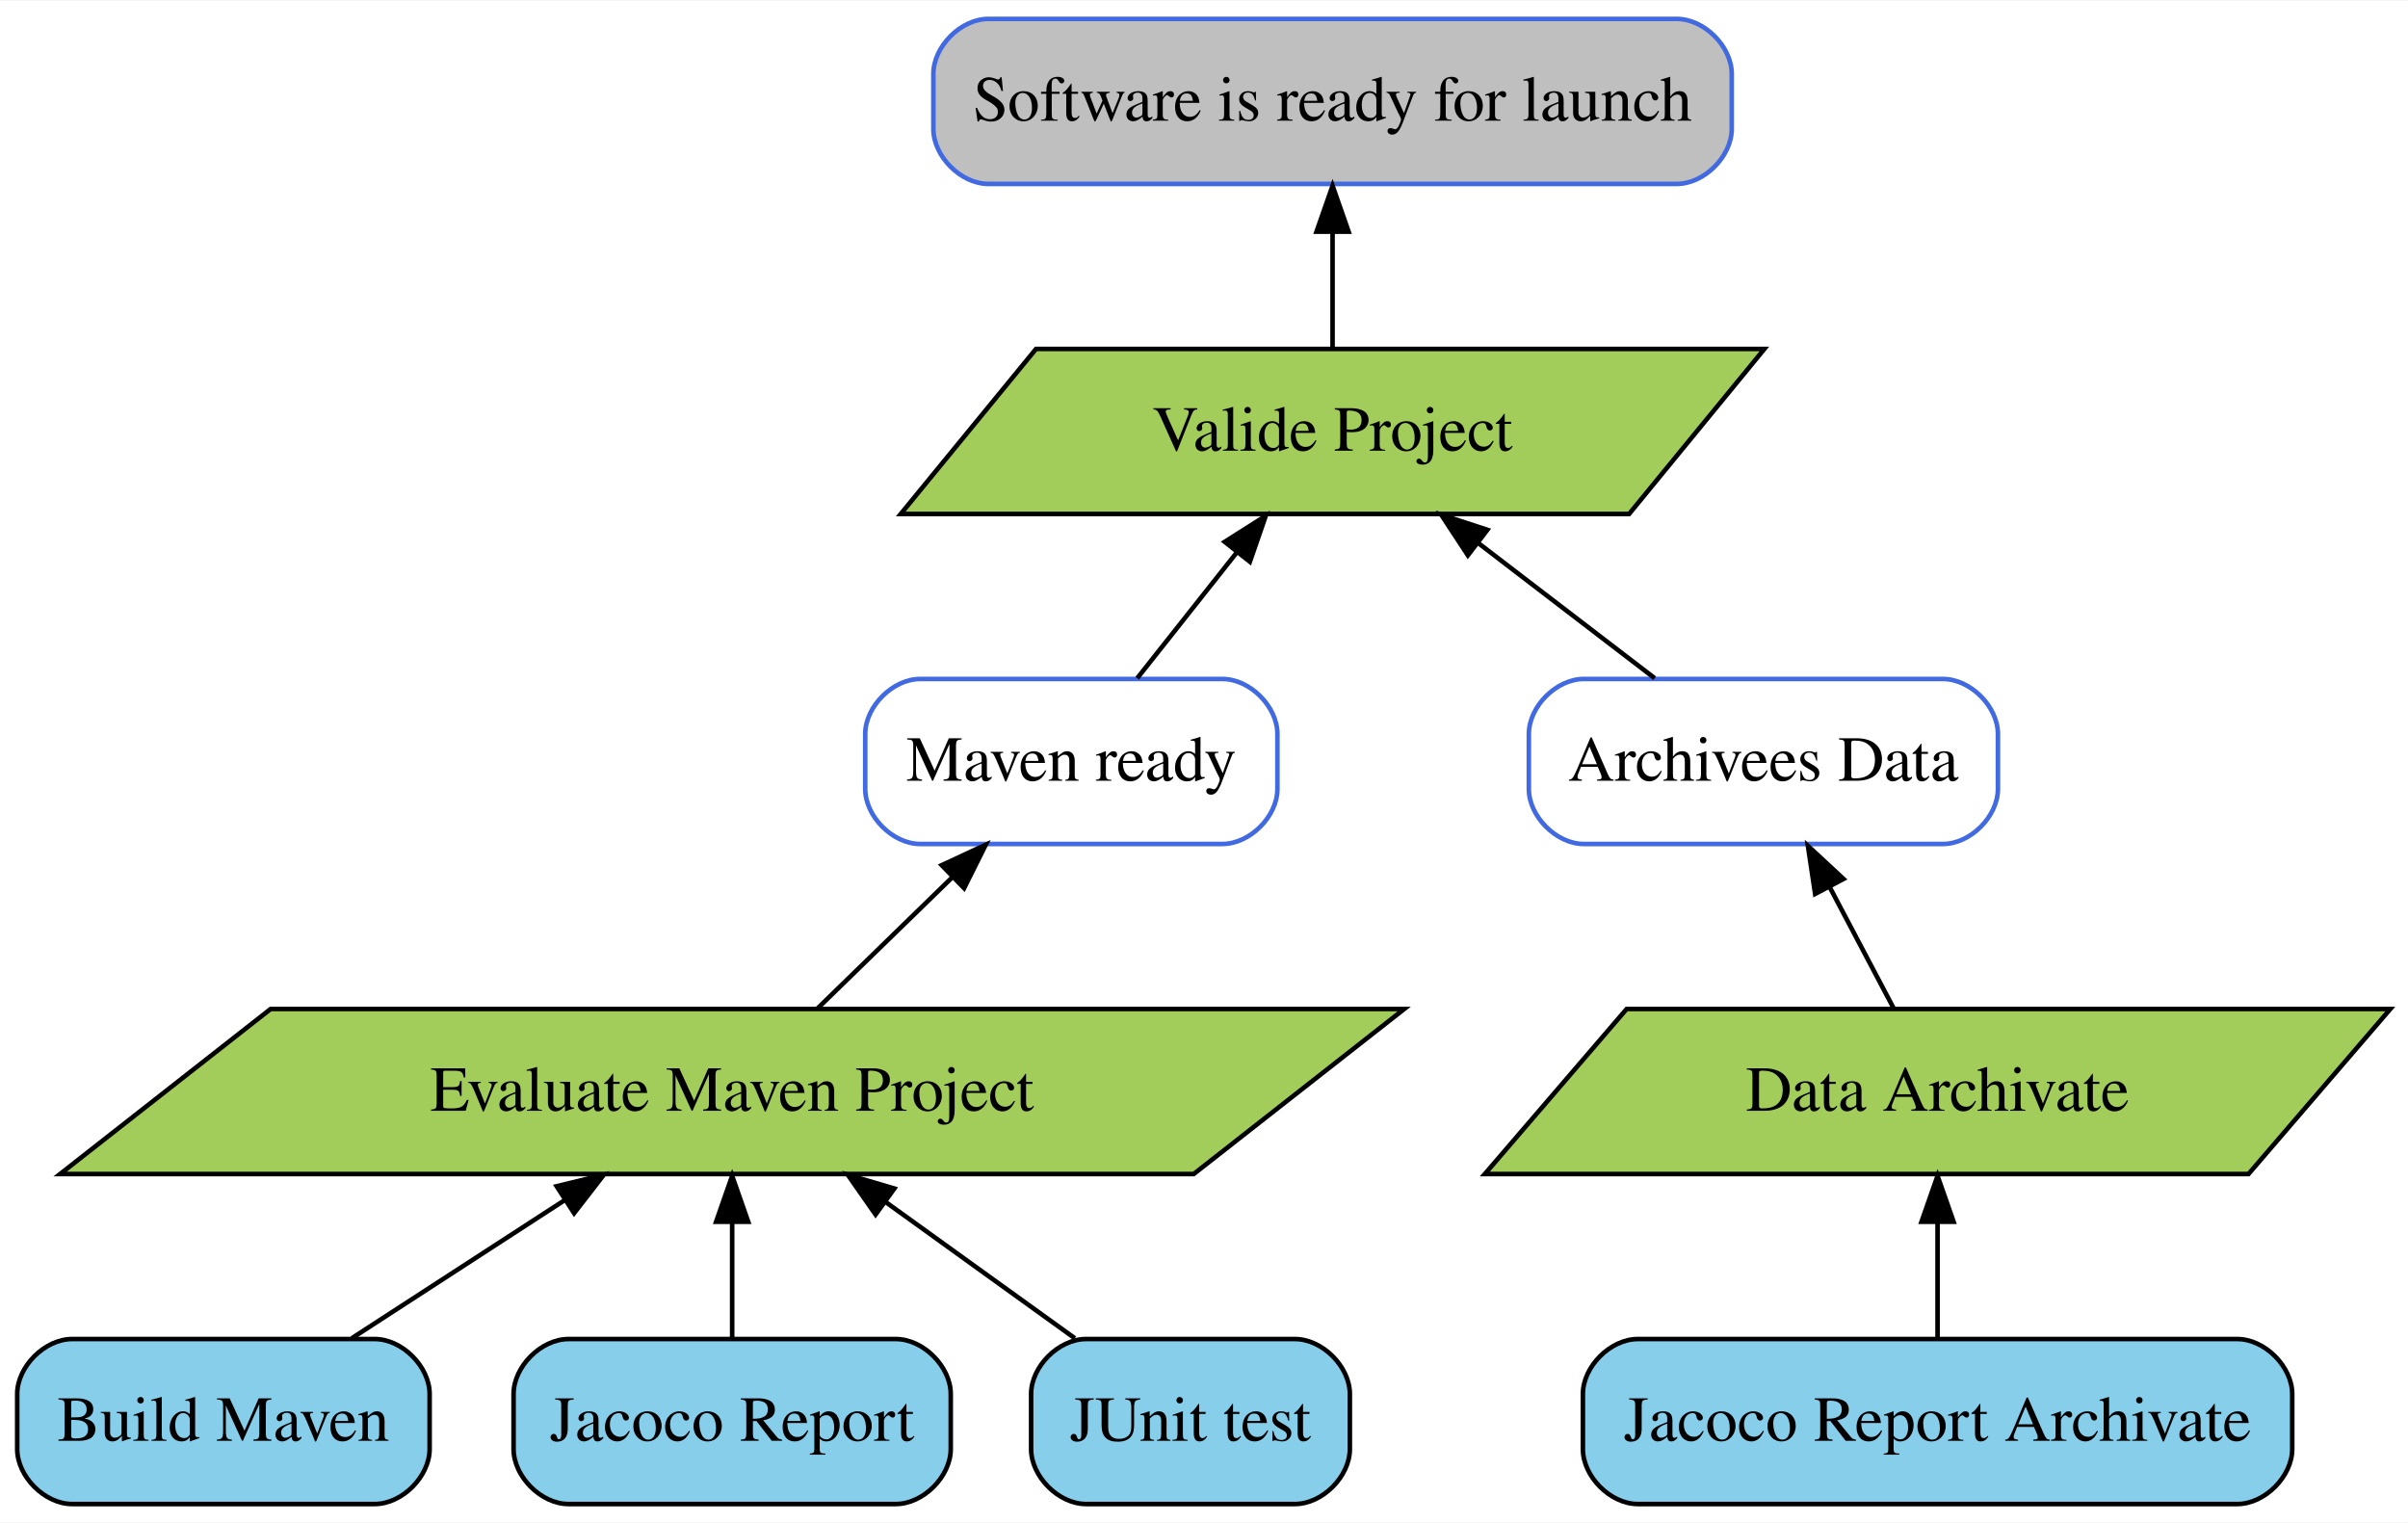
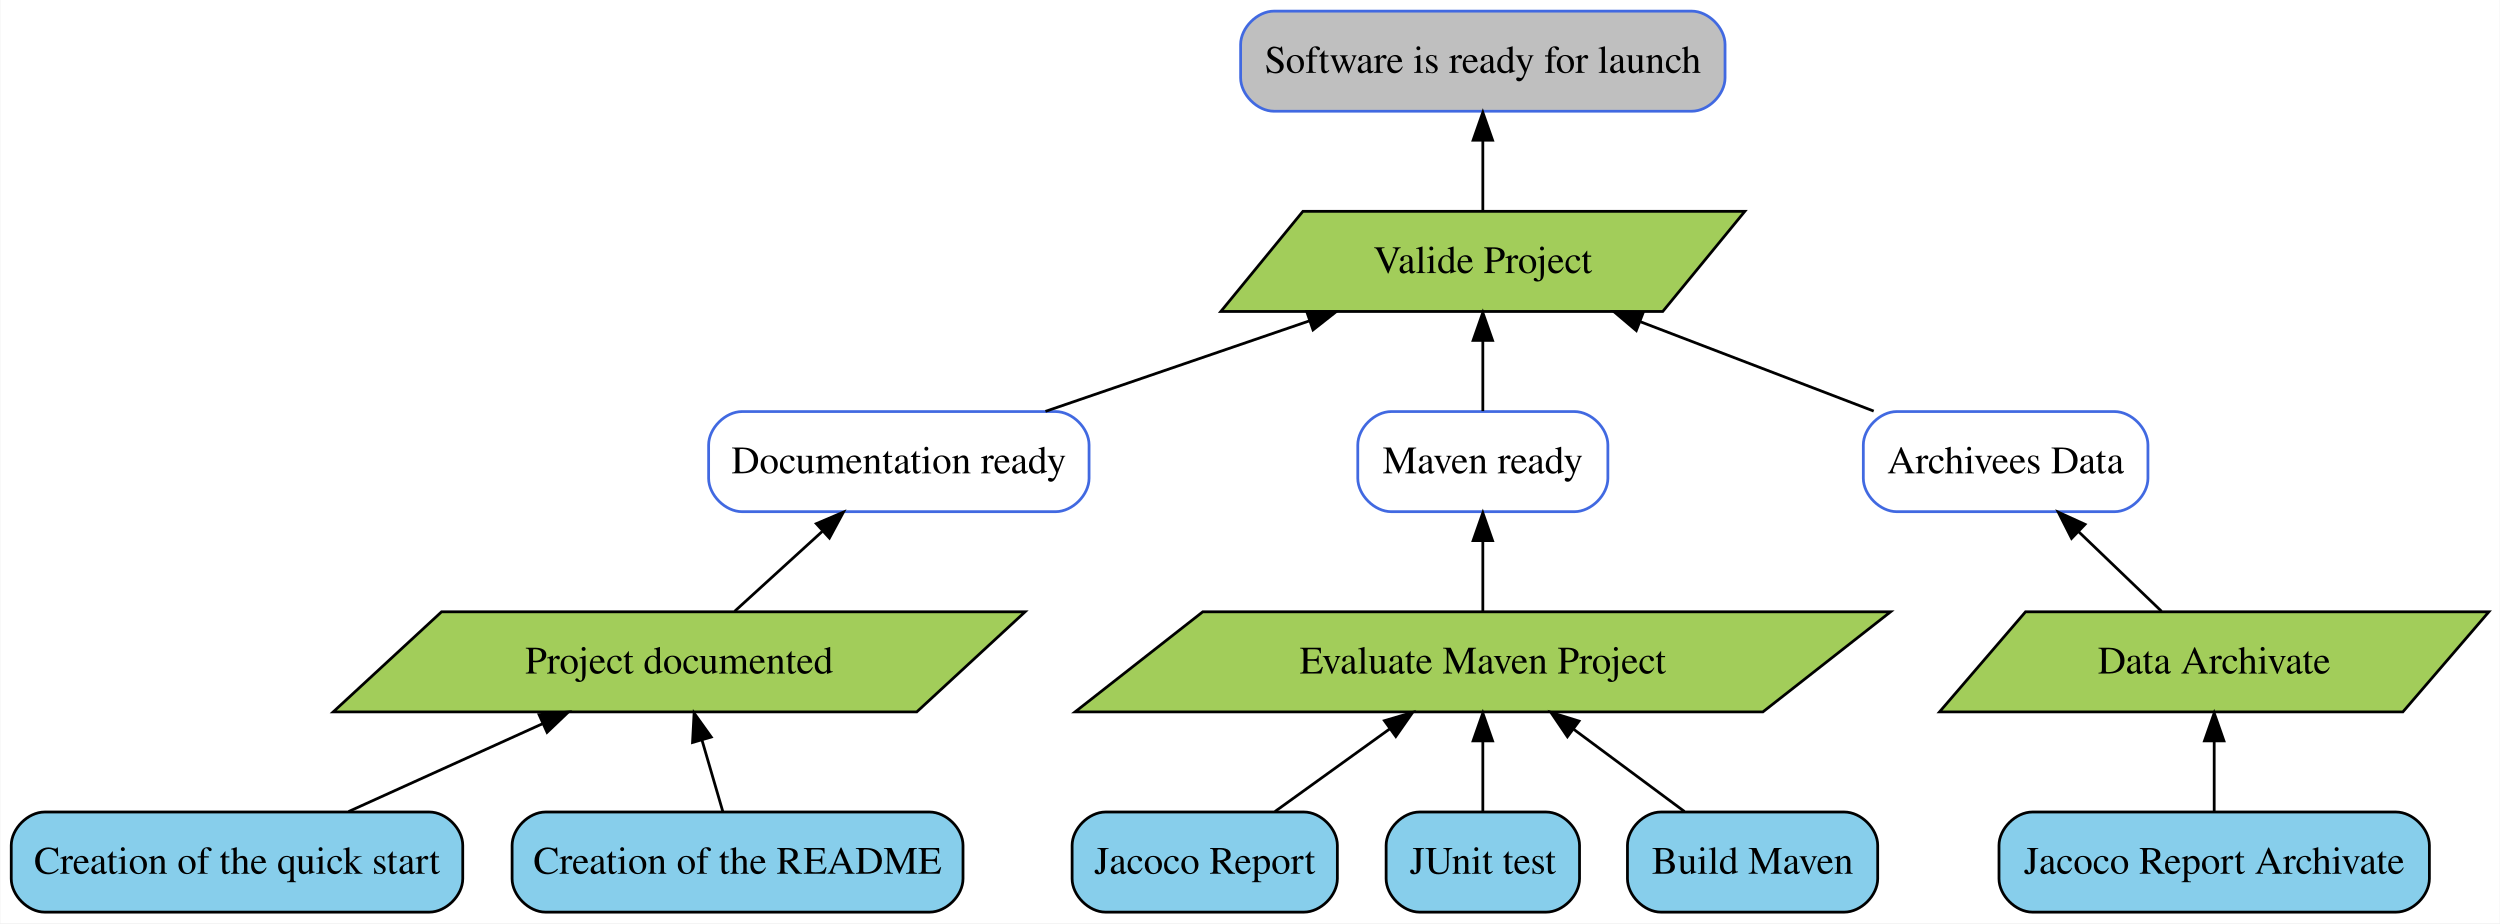
- <svg xmlns="http://www.w3.org/2000/svg" width="525px" height="332px" viewBox="0.00 0.00 525.39 332.00">
+ <svg xmlns="http://www.w3.org/2000/svg" width="899px" height="332px" viewBox="0.00 0.00 898.73 332.00">
  <g id="graph0" class="graph" transform="scale(1.0 1.0) rotate(0) translate(4 328)">
-     <polygon fill="#ffffff" stroke="transparent" points="-4,4 -4,-328 521.387,-328 521.387,4 -4,4" />
+     <polygon fill="#ffffff" stroke="transparent" points="-4,4 -4,-328 894.731,-328 894.731,4 -4,4" />
    <g id="node1" class="node">
-       <path fill="transparent" stroke="#4169e1" d="M419.919,-180C419.919,-180 341.573,-180 341.573,-180 335.573,-180 329.573,-174 329.573,-168 329.573,-168 329.573,-156 329.573,-156 329.573,-150 335.573,-144 341.573,-144 341.573,-144 419.919,-144 419.919,-144 425.919,-144 431.919,-150 431.919,-156 431.919,-156 431.919,-168 431.919,-168 431.919,-174 425.919,-180 419.919,-180" />
-       <text text-anchor="middle" x="380.746" y="-157.8" font-family="Times,serif" font-size="14.00" fill="#000000">Archivees Data</text>
+       <path fill="transparent" stroke="#4169e1" d="M756.263,-180C756.263,-180 677.917,-180 677.917,-180 671.917,-180 665.917,-174 665.917,-168 665.917,-168 665.917,-156 665.917,-156 665.917,-150 671.917,-144 677.917,-144 677.917,-144 756.263,-144 756.263,-144 762.263,-144 768.263,-150 768.263,-156 768.263,-156 768.263,-168 768.263,-168 768.263,-174 762.263,-180 756.263,-180" />
+       <text text-anchor="middle" x="717.09" y="-157.8" font-family="Times,serif" font-size="14.00" fill="#000000">Archivees Data</text>
    </g>
    <g id="node2" class="node">
-       <polygon fill="#a2cd5a" stroke="#000000" points="380.96,-252 222.042,-252 192.532,-216 351.45,-216 380.96,-252" />
-       <text text-anchor="middle" x="286.746" y="-229.8" font-family="Times,serif" font-size="14.00" fill="#000000">Valide Project</text>
+       <polygon fill="#a2cd5a" stroke="#000000" points="623.304,-252 464.386,-252 434.876,-216 593.793,-216 623.304,-252" />
+       <text text-anchor="middle" x="529.09" y="-229.8" font-family="Times,serif" font-size="14.00" fill="#000000">Valide Project</text>
    </g>
    <g id="edge1" class="edge">
-       <path fill="none" stroke="#000000" d="M357.026,-180.169C345.336,-189.122 331.077,-200.044 318.465,-209.704" />
-       <polygon fill="#000000" stroke="#000000" points="316.269,-206.978 310.458,-215.837 320.526,-212.535 316.269,-206.978" />
+       <path fill="none" stroke="#000000" d="M669.649,-180.169C644.17,-189.927 612.585,-202.023 585.814,-212.276" />
+       <polygon fill="#000000" stroke="#000000" points="584.276,-209.117 576.189,-215.962 586.779,-215.654 584.276,-209.117" />
    </g>
    <g id="node3" class="node">
-       <path fill="#bfbfbf" stroke="#4169e1" d="M361.842,-324C361.842,-324 211.649,-324 211.649,-324 205.649,-324 199.649,-318 199.649,-312 199.649,-312 199.649,-300 199.649,-300 199.649,-294 205.649,-288 211.649,-288 211.649,-288 361.842,-288 361.842,-288 367.842,-288 373.842,-294 373.842,-300 373.842,-300 373.842,-312 373.842,-312 373.842,-318 367.842,-324 361.842,-324" />
-       <text text-anchor="middle" x="286.746" y="-301.8" font-family="Times,serif" font-size="14.00" fill="#000000">Software is ready for launch</text>
+       <path fill="#bfbfbf" stroke="#4169e1" d="M604.187,-324C604.187,-324 453.993,-324 453.993,-324 447.993,-324 441.993,-318 441.993,-312 441.993,-312 441.993,-300 441.993,-300 441.993,-294 447.993,-288 453.993,-288 453.993,-288 604.187,-288 604.187,-288 610.187,-288 616.187,-294 616.187,-300 616.187,-300 616.187,-312 616.187,-312 616.187,-318 610.187,-324 604.187,-324" />
+       <text text-anchor="middle" x="529.09" y="-301.8" font-family="Times,serif" font-size="14.00" fill="#000000">Software is ready for launch</text>
    </g>
    <g id="edge2" class="edge">
-       <path fill="none" stroke="#000000" d="M286.746,-252.169C286.746,-259.869 286.746,-269.026 286.746,-277.583" />
-       <polygon fill="#000000" stroke="#000000" points="283.246,-277.587 286.746,-287.587 290.246,-277.587 283.246,-277.587" />
+       <path fill="none" stroke="#000000" d="M529.09,-252.169C529.09,-259.869 529.09,-269.026 529.09,-277.583" />
+       <polygon fill="#000000" stroke="#000000" points="525.59,-277.587 529.09,-287.587 532.59,-277.587 525.59,-277.587" />
    </g>
    <g id="node4" class="node">
-       <path fill="#87ceeb" stroke="#000000" d="M77.739,-36C77.739,-36 11.753,-36 11.753,-36 5.753,-36 -.247,-30 -.247,-24 -.247,-24 -.247,-12 -.247,-12 -.247,-6 5.753,0 11.753,0 11.753,0 77.739,0 77.739,0 83.739,0 89.739,-6 89.739,-12 89.739,-12 89.739,-24 89.739,-24 89.739,-30 83.739,-36 77.739,-36" />
-       <text text-anchor="middle" x="44.746" y="-13.8" font-family="Times,serif" font-size="14.00" fill="#000000">Build Maven</text>
+       <path fill="#87ceeb" stroke="#000000" d="M150.269,-36C150.269,-36 11.91,-36 11.91,-36 5.91,-36 -.09,-30 -.09,-24 -.09,-24 -.09,-12 -.09,-12 -.09,-6 5.91,0 11.91,0 11.91,0 150.269,0 150.269,0 156.269,0 162.269,-6 162.269,-12 162.269,-12 162.269,-24 162.269,-24 162.269,-30 156.269,-36 150.269,-36" />
+       <text text-anchor="middle" x="81.09" y="-13.8" font-family="Times,serif" font-size="14.00" fill="#000000">Creation of the quick start</text>
    </g>
    <g id="node5" class="node">
-       <polygon fill="#a2cd5a" stroke="#000000" points="302.381,-108 55.041,-108 9.111,-72 256.451,-72 302.381,-108" />
-       <text text-anchor="middle" x="155.746" y="-85.8" font-family="Times,serif" font-size="14.00" fill="#000000">Evaluate Maven Project</text>
+       <polygon fill="#a2cd5a" stroke="#000000" points="364.495,-108 154.651,-108 115.684,-72 325.528,-72 364.495,-108" />
+       <text text-anchor="middle" x="240.09" y="-85.8" font-family="Times,serif" font-size="14.00" fill="#000000">Project documented</text>
    </g>
    <g id="edge3" class="edge">
-       <path fill="none" stroke="#000000" d="M72.756,-36.169C86.822,-45.293 104.04,-56.461 119.139,-66.255" />
-       <polygon fill="#000000" stroke="#000000" points="117.451,-69.332 127.745,-71.837 121.26,-63.459 117.451,-69.332" />
+       <path fill="none" stroke="#000000" d="M121.212,-36.169C142.383,-45.755 168.538,-57.599 190.92,-67.734" />
+       <polygon fill="#000000" stroke="#000000" points="189.703,-71.025 200.256,-71.962 192.59,-64.648 189.703,-71.025" />
    </g>
    <g id="node6" class="node">
-       <path fill="transparent" stroke="#4169e1" d="M262.711,-180C262.711,-180 196.781,-180 196.781,-180 190.781,-180 184.781,-174 184.781,-168 184.781,-168 184.781,-156 184.781,-156 184.781,-150 190.781,-144 196.781,-144 196.781,-144 262.711,-144 262.711,-144 268.711,-144 274.711,-150 274.711,-156 274.711,-156 274.711,-168 274.711,-168 274.711,-174 268.711,-180 262.711,-180" />
-       <text text-anchor="middle" x="229.746" y="-157.8" font-family="Times,serif" font-size="14.00" fill="#000000">Maven ready</text>
+       <path fill="transparent" stroke="#4169e1" d="M375.492,-180C375.492,-180 262.687,-180 262.687,-180 256.687,-180 250.687,-174 250.687,-168 250.687,-168 250.687,-156 250.687,-156 250.687,-150 256.687,-144 262.687,-144 262.687,-144 375.492,-144 375.492,-144 381.492,-144 387.492,-150 387.492,-156 387.492,-156 387.492,-168 387.492,-168 387.492,-174 381.492,-180 375.492,-180" />
+       <text text-anchor="middle" x="319.09" y="-157.8" font-family="Times,serif" font-size="14.00" fill="#000000">Documentation ready</text>
    </g>
    <g id="edge4" class="edge">
-       <path fill="none" stroke="#000000" d="M174.419,-108.169C183.271,-116.781 193.994,-127.215 203.635,-136.595" />
-       <polygon fill="#000000" stroke="#000000" points="201.47,-139.372 211.078,-143.837 206.352,-134.355 201.47,-139.372" />
+       <path fill="none" stroke="#000000" d="M260.025,-108.169C269.568,-116.866 281.15,-127.422 291.52,-136.874" />
+       <polygon fill="#000000" stroke="#000000" points="289.413,-139.688 299.161,-143.837 294.128,-134.514 289.413,-139.688" />
    </g>
    <g id="edge5" class="edge">
-       <path fill="none" stroke="#000000" d="M244.129,-180.169C250.694,-188.461 258.596,-198.443 265.804,-207.547" />
-       <polygon fill="#000000" stroke="#000000" points="263.217,-209.919 272.169,-215.587 268.706,-205.574 263.217,-209.919" />
+       <path fill="none" stroke="#000000" d="M371.811,-180.076C400.644,-189.961 436.538,-202.268 466.753,-212.627" />
+       <polygon fill="#000000" stroke="#000000" points="465.753,-215.984 476.347,-215.917 468.023,-209.363 465.753,-215.984" />
    </g>
    <g id="node7" class="node">
-       <path fill="#87ceeb" stroke="#000000" d="M484.129,-36C484.129,-36 353.362,-36 353.362,-36 347.362,-36 341.362,-30 341.362,-24 341.362,-24 341.362,-12 341.362,-12 341.362,-6 347.362,0 353.362,0 353.362,0 484.129,0 484.129,0 490.129,0 496.129,-6 496.129,-12 496.129,-12 496.129,-24 496.129,-24 496.129,-30 490.129,-36 484.129,-36" />
-       <text text-anchor="middle" x="418.746" y="-13.8" font-family="Times,serif" font-size="14.00" fill="#000000">Jacoco Report Archivate</text>
+       <path fill="#87ceeb" stroke="#000000" d="M464.781,-36C464.781,-36 393.399,-36 393.399,-36 387.399,-36 381.399,-30 381.399,-24 381.399,-24 381.399,-12 381.399,-12 381.399,-6 387.399,0 393.399,0 393.399,0 464.781,0 464.781,0 470.781,0 476.781,-6 476.781,-12 476.781,-12 476.781,-24 476.781,-24 476.781,-30 470.781,-36 464.781,-36" />
+       <text text-anchor="middle" x="429.09" y="-13.8" font-family="Times,serif" font-size="14.00" fill="#000000">Jacoco Report</text>
    </g>
    <g id="node8" class="node">
-       <polygon fill="#a2cd5a" stroke="#000000" points="517.528,-108 350.905,-108 319.964,-72 486.587,-72 517.528,-108" />
-       <text text-anchor="middle" x="418.746" y="-85.8" font-family="Times,serif" font-size="14.00" fill="#000000">Data Archivate</text>
+       <polygon fill="#a2cd5a" stroke="#000000" points="675.725,-108 428.385,-108 382.455,-72 629.795,-72 675.725,-108" />
+       <text text-anchor="middle" x="529.09" y="-85.8" font-family="Times,serif" font-size="14.00" fill="#000000">Evaluate Maven Project</text>
    </g>
    <g id="edge6" class="edge">
-       <path fill="none" stroke="#000000" d="M418.746,-36.169C418.746,-43.869 418.746,-53.026 418.746,-61.583" />
-       <polygon fill="#000000" stroke="#000000" points="415.246,-61.587 418.746,-71.587 422.246,-61.587 415.246,-61.587" />
+       <path fill="none" stroke="#000000" d="M454.324,-36.169C466.878,-45.207 482.218,-56.252 495.729,-65.98" />
+       <polygon fill="#000000" stroke="#000000" points="493.703,-68.835 503.864,-71.837 497.793,-63.154 493.703,-68.835" />
+     </g>
+     <g id="node9" class="node">
+       <path fill="transparent" stroke="#4169e1" d="M562.055,-180C562.055,-180 496.125,-180 496.125,-180 490.125,-180 484.125,-174 484.125,-168 484.125,-168 484.125,-156 484.125,-156 484.125,-150 490.125,-144 496.125,-144 496.125,-144 562.055,-144 562.055,-144 568.055,-144 574.055,-150 574.055,-156 574.055,-156 574.055,-168 574.055,-168 574.055,-174 568.055,-180 562.055,-180" />
+       <text text-anchor="middle" x="529.09" y="-157.8" font-family="Times,serif" font-size="14.00" fill="#000000">Maven ready</text>
    </g>
    <g id="edge7" class="edge">
-       <path fill="none" stroke="#000000" d="M409.157,-108.169C404.914,-116.207 399.834,-125.833 395.15,-134.708" />
-       <polygon fill="#000000" stroke="#000000" points="392.036,-133.109 390.464,-143.587 398.227,-136.376 392.036,-133.109" />
-     </g>
-     <g id="node9" class="node">
-       <path fill="#87ceeb" stroke="#000000" d="M191.437,-36C191.437,-36 120.055,-36 120.055,-36 114.055,-36 108.055,-30 108.055,-24 108.055,-24 108.055,-12 108.055,-12 108.055,-6 114.055,0 120.055,0 120.055,0 191.437,0 191.437,0 197.437,0 203.437,-6 203.437,-12 203.437,-12 203.437,-24 203.437,-24 203.437,-30 197.437,-36 191.437,-36" />
-       <text text-anchor="middle" x="155.746" y="-13.8" font-family="Times,serif" font-size="14.00" fill="#000000">Jacoco Report</text>
+       <path fill="none" stroke="#000000" d="M529.09,-108.169C529.09,-115.869 529.09,-125.026 529.09,-133.583" />
+       <polygon fill="#000000" stroke="#000000" points="525.59,-133.587 529.09,-143.587 532.59,-133.587 525.59,-133.587" />
    </g>
    <g id="edge8" class="edge">
-       <path fill="none" stroke="#000000" d="M155.746,-36.169C155.746,-43.869 155.746,-53.026 155.746,-61.583" />
-       <polygon fill="#000000" stroke="#000000" points="152.246,-61.587 155.746,-71.587 159.246,-61.587 152.246,-61.587" />
+       <path fill="none" stroke="#000000" d="M529.09,-180.169C529.09,-187.869 529.09,-197.026 529.09,-205.583" />
+       <polygon fill="#000000" stroke="#000000" points="525.59,-205.587 529.09,-215.587 532.59,-205.587 525.59,-205.587" />
    </g>
    <g id="node10" class="node">
-       <path fill="#87ceeb" stroke="#000000" d="M278.519,-36C278.519,-36 232.972,-36 232.972,-36 226.972,-36 220.972,-30 220.972,-24 220.972,-24 220.972,-12 220.972,-12 220.972,-6 226.972,0 232.972,0 232.972,0 278.519,0 278.519,0 284.519,0 290.519,-6 290.519,-12 290.519,-12 290.519,-24 290.519,-24 290.519,-30 284.519,-36 278.519,-36" />
-       <text text-anchor="middle" x="255.746" y="-13.8" font-family="Times,serif" font-size="14.00" fill="#000000">JUnit test</text>
+       <path fill="#87ceeb" stroke="#000000" d="M551.863,-36C551.863,-36 506.317,-36 506.317,-36 500.317,-36 494.317,-30 494.317,-24 494.317,-24 494.317,-12 494.317,-12 494.317,-6 500.317,0 506.317,0 506.317,0 551.863,0 551.863,0 557.863,0 563.863,-6 563.863,-12 563.863,-12 563.863,-24 563.863,-24 563.863,-30 557.863,-36 551.863,-36" />
+       <text text-anchor="middle" x="529.09" y="-13.8" font-family="Times,serif" font-size="14.00" fill="#000000">JUnit test</text>
    </g>
    <g id="edge9" class="edge">
-       <path fill="none" stroke="#000000" d="M230.512,-36.169C217.958,-45.207 202.618,-56.252 189.107,-65.98" />
-       <polygon fill="#000000" stroke="#000000" points="187.042,-63.154 180.972,-71.837 191.132,-68.835 187.042,-63.154" />
+       <path fill="none" stroke="#000000" d="M529.09,-36.169C529.09,-43.869 529.09,-53.026 529.09,-61.583" />
+       <polygon fill="#000000" stroke="#000000" points="525.59,-61.587 529.09,-71.587 532.59,-61.587 525.59,-61.587" />
+     </g>
+     <g id="node11" class="node">
+       <path fill="#87ceeb" stroke="#000000" d="M659.083,-36C659.083,-36 593.097,-36 593.097,-36 587.097,-36 581.097,-30 581.097,-24 581.097,-24 581.097,-12 581.097,-12 581.097,-6 587.097,0 593.097,0 593.097,0 659.083,0 659.083,0 665.083,0 671.083,-6 671.083,-12 671.083,-12 671.083,-24 671.083,-24 671.083,-30 665.083,-36 659.083,-36" />
+       <text text-anchor="middle" x="626.09" y="-13.8" font-family="Times,serif" font-size="14.00" fill="#000000">Build Maven</text>
+     </g>
+     <g id="edge10" class="edge">
+       <path fill="none" stroke="#000000" d="M601.613,-36.169C589.55,-45.122 574.836,-56.044 561.821,-65.704" />
+       <polygon fill="#000000" stroke="#000000" points="559.503,-63.066 553.559,-71.837 563.675,-68.687 559.503,-63.066" />
+     </g>
+     <g id="node12" class="node">
+       <path fill="#87ceeb" stroke="#000000" d="M857.473,-36C857.473,-36 726.706,-36 726.706,-36 720.706,-36 714.706,-30 714.706,-24 714.706,-24 714.706,-12 714.706,-12 714.706,-6 720.706,0 726.706,0 726.706,0 857.473,0 857.473,0 863.473,0 869.473,-6 869.473,-12 869.473,-12 869.473,-24 869.473,-24 869.473,-30 863.473,-36 857.473,-36" />
+       <text text-anchor="middle" x="792.09" y="-13.8" font-family="Times,serif" font-size="14.00" fill="#000000">Jacoco Report Archivate</text>
+     </g>
+     <g id="node13" class="node">
+       <polygon fill="#a2cd5a" stroke="#000000" points="890.872,-108 724.249,-108 693.308,-72 859.931,-72 890.872,-108" />
+       <text text-anchor="middle" x="792.09" y="-85.8" font-family="Times,serif" font-size="14.00" fill="#000000">Data Archivate</text>
+     </g>
+     <g id="edge11" class="edge">
+       <path fill="none" stroke="#000000" d="M792.09,-36.169C792.09,-43.869 792.09,-53.026 792.09,-61.583" />
+       <polygon fill="#000000" stroke="#000000" points="788.59,-61.587 792.09,-71.587 795.59,-61.587 788.59,-61.587" />
+     </g>
+     <g id="edge12" class="edge">
+       <path fill="none" stroke="#000000" d="M773.164,-108.169C764.104,-116.866 753.109,-127.422 743.263,-136.874" />
+       <polygon fill="#000000" stroke="#000000" points="740.799,-134.387 736.009,-143.837 745.647,-139.437 740.799,-134.387" />
+     </g>
+     <g id="node14" class="node">
+       <path fill="#87ceeb" stroke="#000000" d="M330.163,-36C330.163,-36 192.016,-36 192.016,-36 186.016,-36 180.016,-30 180.016,-24 180.016,-24 180.016,-12 180.016,-12 180.016,-6 186.016,0 192.016,0 192.016,0 330.163,0 330.163,0 336.163,0 342.163,-6 342.163,-12 342.163,-12 342.163,-24 342.163,-24 342.163,-30 336.163,-36 330.163,-36" />
+       <text text-anchor="middle" x="261.09" y="-13.8" font-family="Times,serif" font-size="14.00" fill="#000000">Creation of the README</text>
+     </g>
+     <g id="edge13" class="edge">
+       <path fill="none" stroke="#000000" d="M255.791,-36.169C253.52,-43.954 250.815,-53.227 248.296,-61.865" />
+       <polygon fill="#000000" stroke="#000000" points="244.9,-61.007 245.46,-71.587 251.62,-62.967 244.9,-61.007" />
    </g>
  </g>
</svg>
